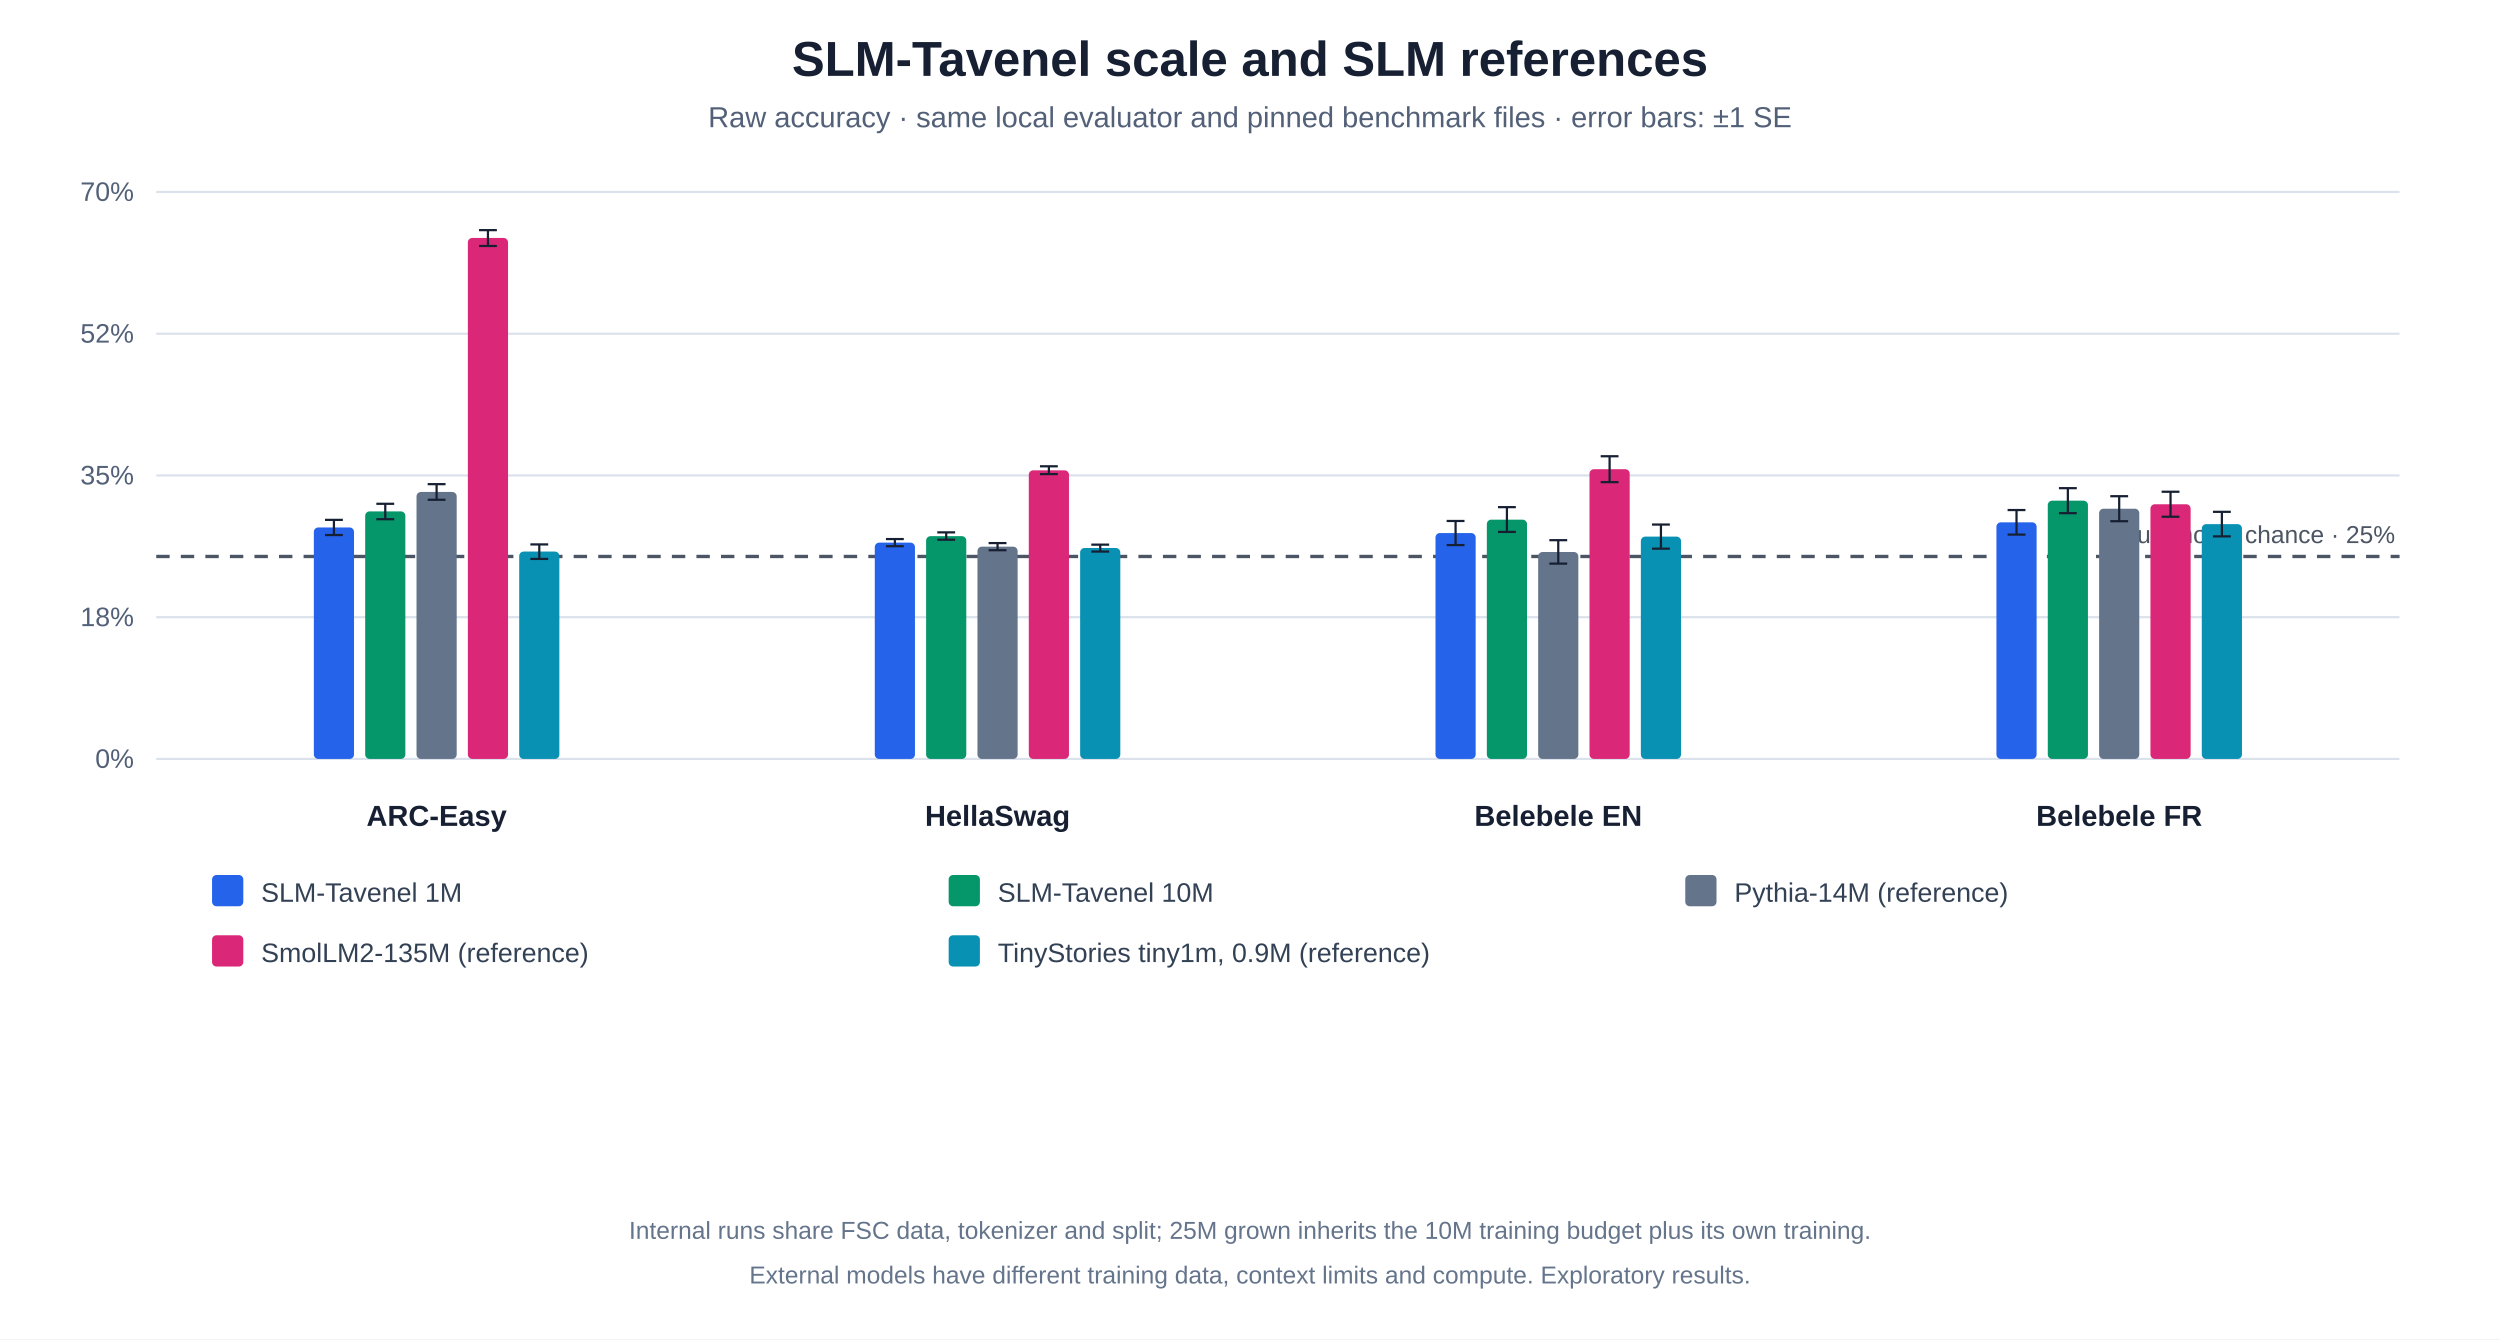
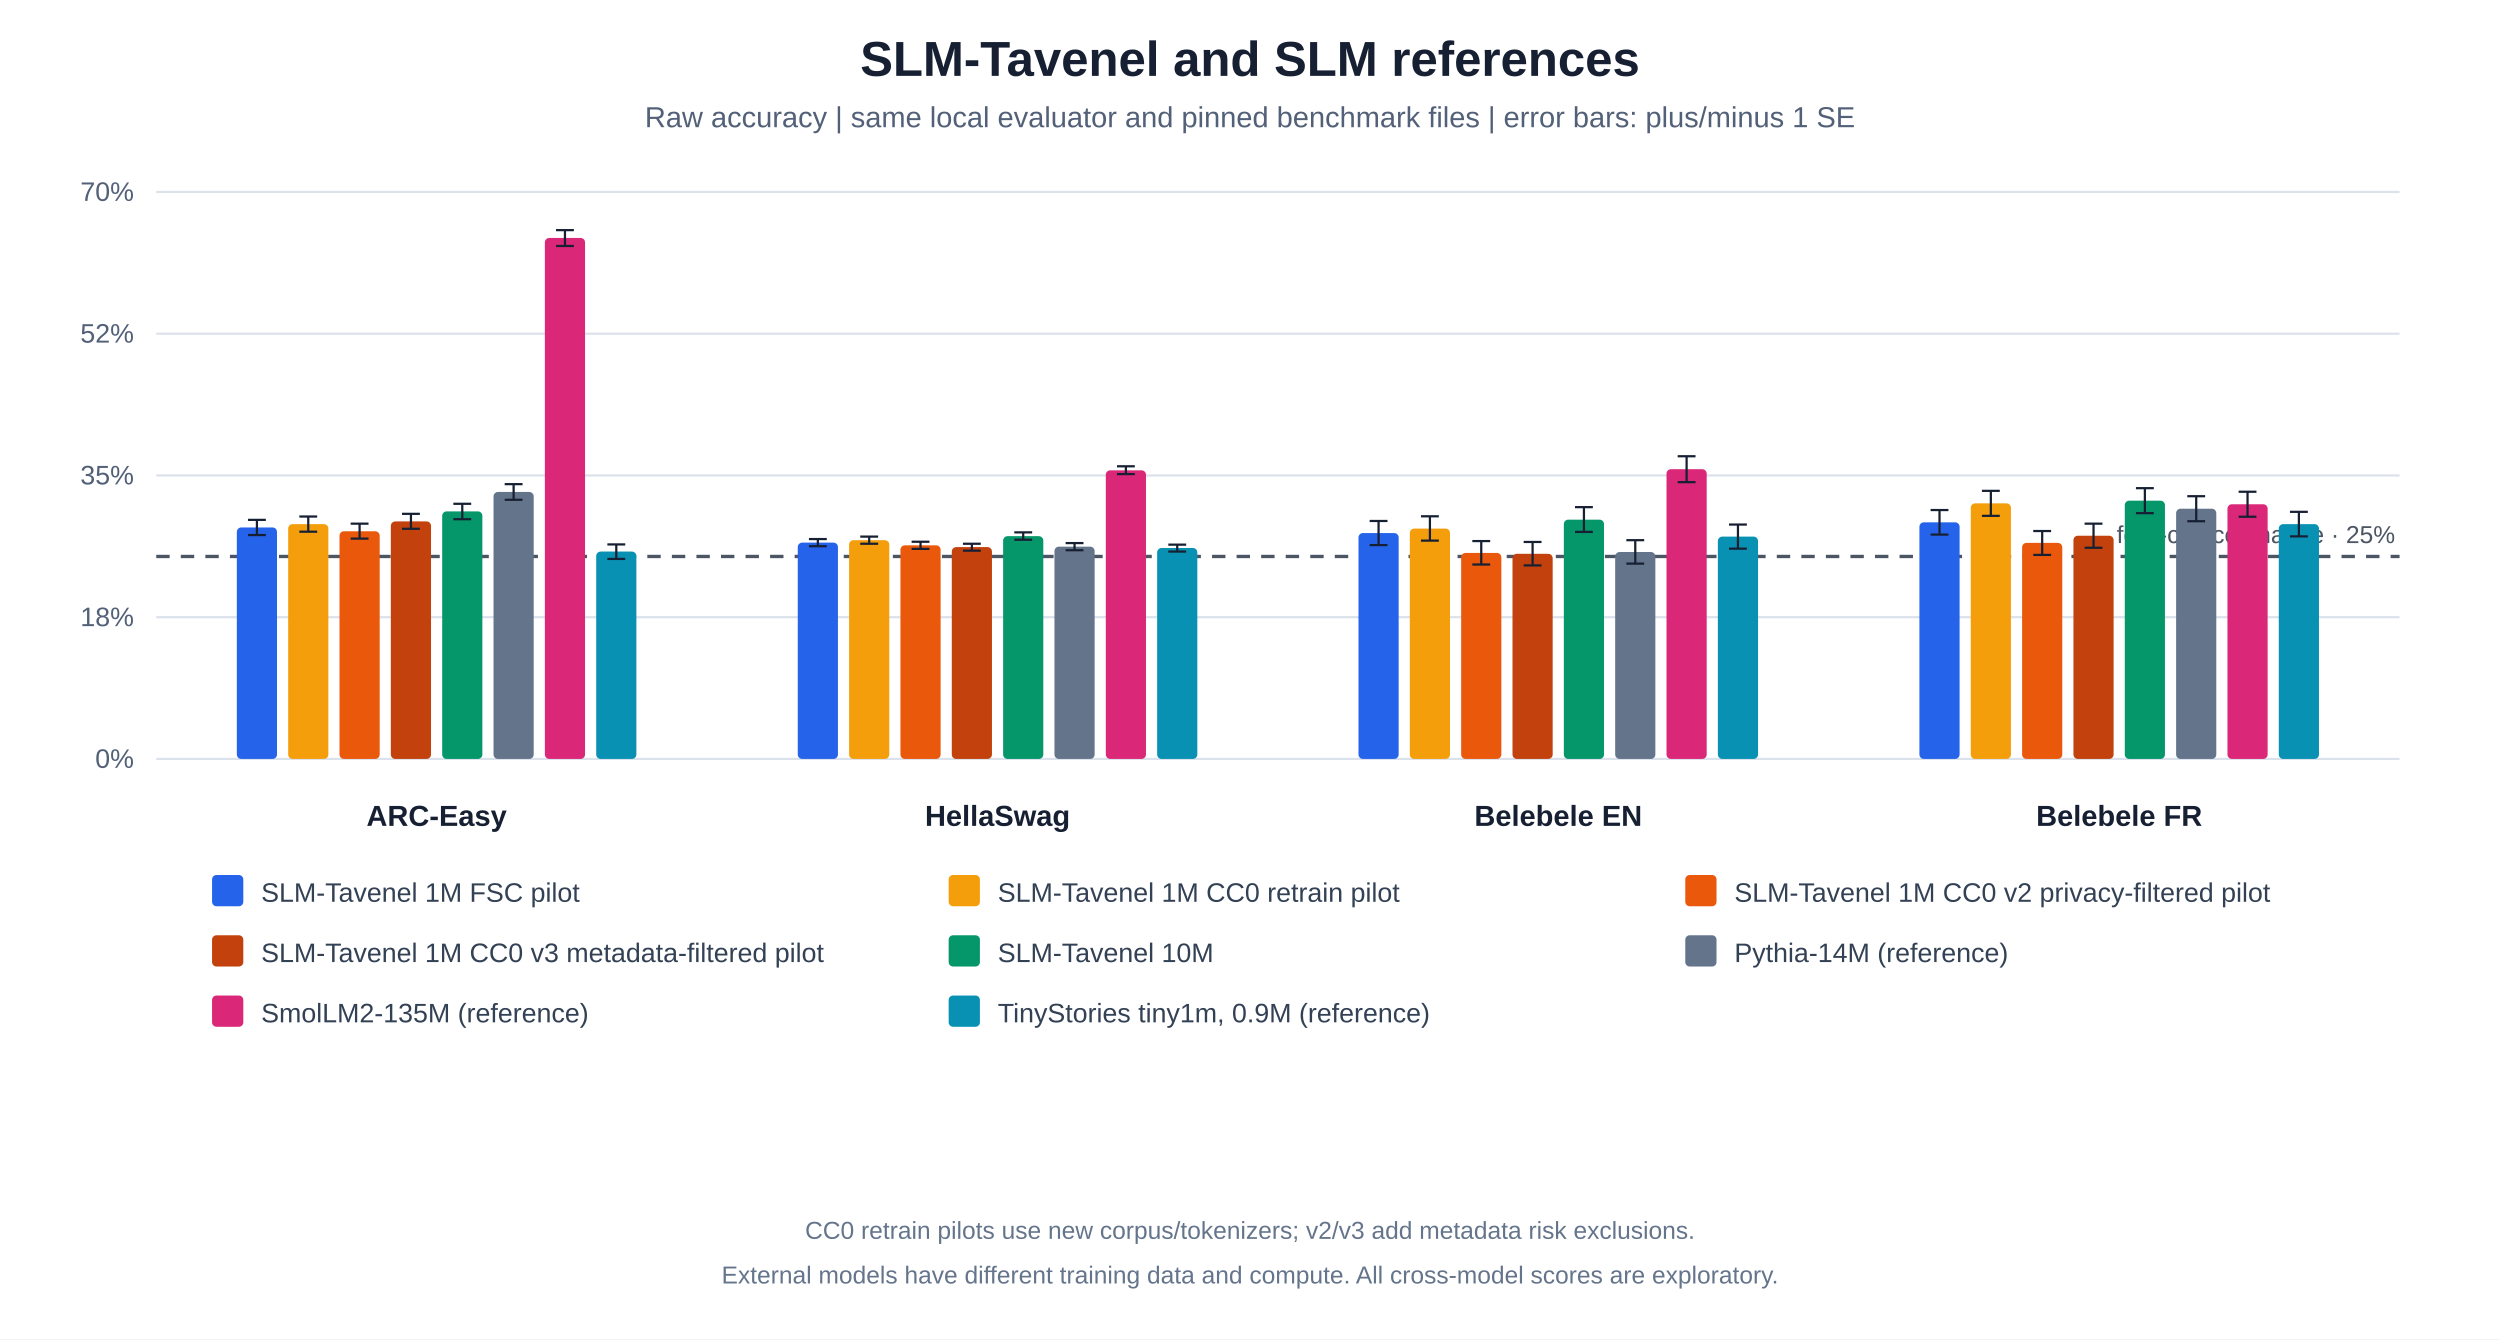
<svg xmlns="http://www.w3.org/2000/svg" viewBox="0 0 1120 600" role="img" aria-labelledby="title desc">
  <rect width="100%" height="100%" fill="#ffffff" />
-   <text x="560" y="34" text-anchor="middle" font-family="Arial,sans-serif" font-size="22" font-weight="700" fill="#172033">SLM-Tavenel scale and SLM references</text>
-   <text x="560" y="57" text-anchor="middle" font-family="Arial,sans-serif" font-size="13" fill="#526078">Raw accuracy · same local evaluator and pinned benchmark files · error bars: ±1 SE</text>
+   <text x="560" y="34" text-anchor="middle" font-family="Arial,sans-serif" font-size="22" font-weight="700" fill="#172033">SLM-Tavenel and SLM references</text>
+   <text x="560" y="57" text-anchor="middle" font-family="Arial,sans-serif" font-size="13" fill="#526078">Raw accuracy | same local evaluator and pinned benchmark files | error bars: plus/minus 1 SE</text>
  <line x1="70" y1="340.0" x2="1075" y2="340.0" stroke="#dce2eb" />
  <text x="60" y="344.0" text-anchor="end" font-family="Arial,sans-serif" font-size="12" fill="#526078">0%</text>
  <line x1="70" y1="276.5" x2="1075" y2="276.5" stroke="#dce2eb" />
  <text x="60" y="280.5" text-anchor="end" font-family="Arial,sans-serif" font-size="12" fill="#526078">18%</text>
  <line x1="70" y1="213.0" x2="1075" y2="213.0" stroke="#dce2eb" />
  <text x="60" y="217.0" text-anchor="end" font-family="Arial,sans-serif" font-size="12" fill="#526078">35%</text>
  <line x1="70" y1="149.5" x2="1075" y2="149.5" stroke="#dce2eb" />
  <text x="60" y="153.5" text-anchor="end" font-family="Arial,sans-serif" font-size="12" fill="#526078">52%</text>
  <line x1="70" y1="86.0" x2="1075" y2="86.0" stroke="#dce2eb" />
  <text x="60" y="90.0" text-anchor="end" font-family="Arial,sans-serif" font-size="12" fill="#526078">70%</text>
  <line x1="70" y1="249.3" x2="1075" y2="249.3" stroke="#4b5563" stroke-width="1.5" stroke-dasharray="6 5" />
  <text x="1073" y="243.3" text-anchor="end" font-family="Arial,sans-serif" font-size="11" fill="#4b5563">four-choice chance · 25%</text>
-   <rect x="140.6" y="236.3" width="18" height="103.7" rx="2" fill="#2563eb" />
-   <line x1="149.6" y1="232.9" x2="149.6" y2="239.7" stroke="#172033" stroke-width="1" />
-   <line x1="145.6" y1="232.9" x2="153.6" y2="232.9" stroke="#172033" />
-   <line x1="145.6" y1="239.7" x2="153.6" y2="239.7" stroke="#172033" />
-   <rect x="163.6" y="229.1" width="18" height="110.9" rx="2" fill="#059669" />
-   <line x1="172.6" y1="225.7" x2="172.6" y2="232.6" stroke="#172033" stroke-width="1" />
-   <line x1="168.6" y1="225.7" x2="176.6" y2="225.7" stroke="#172033" />
-   <line x1="168.6" y1="232.6" x2="176.6" y2="232.6" stroke="#172033" />
-   <rect x="186.6" y="220.4" width="18" height="119.6" rx="2" fill="#64748b" />
-   <line x1="195.6" y1="216.9" x2="195.6" y2="223.9" stroke="#172033" stroke-width="1" />
-   <line x1="191.6" y1="216.9" x2="199.6" y2="216.9" stroke="#172033" />
-   <line x1="191.6" y1="223.9" x2="199.6" y2="223.9" stroke="#172033" />
-   <rect x="209.6" y="106.6" width="18" height="233.4" rx="2" fill="#db2777" />
-   <line x1="218.6" y1="103.1" x2="218.6" y2="110.2" stroke="#172033" stroke-width="1" />
-   <line x1="214.6" y1="103.1" x2="222.6" y2="103.1" stroke="#172033" />
-   <line x1="214.6" y1="110.2" x2="222.6" y2="110.2" stroke="#172033" />
-   <rect x="232.6" y="247.1" width="18" height="92.9" rx="2" fill="#0891b2" />
-   <line x1="241.6" y1="243.9" x2="241.6" y2="250.4" stroke="#172033" stroke-width="1" />
-   <line x1="237.6" y1="243.9" x2="245.6" y2="243.9" stroke="#172033" />
-   <line x1="237.6" y1="250.4" x2="245.6" y2="250.4" stroke="#172033" />
+   <rect x="106.1" y="236.3" width="18" height="103.7" rx="2" fill="#2563eb" />
+   <line x1="115.1" y1="232.9" x2="115.1" y2="239.7" stroke="#172033" stroke-width="1" />
+   <line x1="111.1" y1="232.9" x2="119.1" y2="232.9" stroke="#172033" />
+   <line x1="111.1" y1="239.7" x2="119.1" y2="239.7" stroke="#172033" />
+   <rect x="129.1" y="234.8" width="18" height="105.2" rx="2" fill="#f59e0b" />
+   <line x1="138.1" y1="231.4" x2="138.1" y2="238.2" stroke="#172033" stroke-width="1" />
+   <line x1="134.1" y1="231.4" x2="142.1" y2="231.4" stroke="#172033" />
+   <line x1="134.1" y1="238.2" x2="142.1" y2="238.2" stroke="#172033" />
+   <rect x="152.1" y="238.0" width="18" height="102.0" rx="2" fill="#ea580c" />
+   <line x1="161.1" y1="234.6" x2="161.1" y2="241.3" stroke="#172033" stroke-width="1" />
+   <line x1="157.1" y1="234.6" x2="165.1" y2="234.6" stroke="#172033" />
+   <line x1="157.1" y1="241.3" x2="165.1" y2="241.3" stroke="#172033" />
+   <rect x="175.1" y="233.6" width="18" height="106.4" rx="2" fill="#c2410c" />
+   <line x1="184.1" y1="230.2" x2="184.1" y2="236.9" stroke="#172033" stroke-width="1" />
+   <line x1="180.1" y1="230.2" x2="188.1" y2="230.2" stroke="#172033" />
+   <line x1="180.1" y1="236.9" x2="188.1" y2="236.9" stroke="#172033" />
+   <rect x="198.1" y="229.1" width="18" height="110.9" rx="2" fill="#059669" />
+   <line x1="207.1" y1="225.7" x2="207.1" y2="232.6" stroke="#172033" stroke-width="1" />
+   <line x1="203.1" y1="225.7" x2="211.1" y2="225.7" stroke="#172033" />
+   <line x1="203.1" y1="232.6" x2="211.1" y2="232.6" stroke="#172033" />
+   <rect x="221.1" y="220.4" width="18" height="119.6" rx="2" fill="#64748b" />
+   <line x1="230.1" y1="216.9" x2="230.1" y2="223.9" stroke="#172033" stroke-width="1" />
+   <line x1="226.1" y1="216.9" x2="234.1" y2="216.9" stroke="#172033" />
+   <line x1="226.1" y1="223.9" x2="234.1" y2="223.9" stroke="#172033" />
+   <rect x="244.1" y="106.6" width="18" height="233.4" rx="2" fill="#db2777" />
+   <line x1="253.1" y1="103.1" x2="253.1" y2="110.2" stroke="#172033" stroke-width="1" />
+   <line x1="249.1" y1="103.1" x2="257.1" y2="103.1" stroke="#172033" />
+   <line x1="249.1" y1="110.2" x2="257.1" y2="110.2" stroke="#172033" />
+   <rect x="267.1" y="247.1" width="18" height="92.9" rx="2" fill="#0891b2" />
+   <line x1="276.1" y1="243.9" x2="276.1" y2="250.4" stroke="#172033" stroke-width="1" />
+   <line x1="272.1" y1="243.9" x2="280.1" y2="243.9" stroke="#172033" />
+   <line x1="272.1" y1="250.4" x2="280.1" y2="250.4" stroke="#172033" />
  <text x="195.6" y="370" text-anchor="middle" font-family="Arial,sans-serif" font-size="13" font-weight="600" fill="#172033">ARC-Easy</text>
-   <rect x="391.9" y="243.1" width="18" height="96.9" rx="2" fill="#2563eb" />
-   <line x1="400.9" y1="241.5" x2="400.9" y2="244.7" stroke="#172033" stroke-width="1" />
-   <line x1="396.9" y1="241.5" x2="404.9" y2="241.5" stroke="#172033" />
-   <line x1="396.9" y1="244.7" x2="404.9" y2="244.7" stroke="#172033" />
-   <rect x="414.9" y="240.2" width="18" height="99.8" rx="2" fill="#059669" />
-   <line x1="423.9" y1="238.5" x2="423.9" y2="241.8" stroke="#172033" stroke-width="1" />
-   <line x1="419.9" y1="238.5" x2="427.9" y2="238.5" stroke="#172033" />
-   <line x1="419.9" y1="241.8" x2="427.9" y2="241.8" stroke="#172033" />
-   <rect x="437.9" y="244.9" width="18" height="95.1" rx="2" fill="#64748b" />
-   <line x1="446.9" y1="243.3" x2="446.9" y2="246.5" stroke="#172033" stroke-width="1" />
-   <line x1="442.9" y1="243.3" x2="450.9" y2="243.3" stroke="#172033" />
-   <line x1="442.9" y1="246.5" x2="450.9" y2="246.5" stroke="#172033" />
-   <rect x="460.9" y="210.7" width="18" height="129.3" rx="2" fill="#db2777" />
-   <line x1="469.9" y1="208.9" x2="469.9" y2="212.4" stroke="#172033" stroke-width="1" />
-   <line x1="465.9" y1="208.9" x2="473.9" y2="208.9" stroke="#172033" />
-   <line x1="465.9" y1="212.4" x2="473.9" y2="212.4" stroke="#172033" />
-   <rect x="483.9" y="245.5" width="18" height="94.5" rx="2" fill="#0891b2" />
-   <line x1="492.9" y1="244.0" x2="492.9" y2="247.1" stroke="#172033" stroke-width="1" />
-   <line x1="488.9" y1="244.0" x2="496.9" y2="244.0" stroke="#172033" />
-   <line x1="488.9" y1="247.1" x2="496.9" y2="247.1" stroke="#172033" />
+   <rect x="357.4" y="243.1" width="18" height="96.9" rx="2" fill="#2563eb" />
+   <line x1="366.4" y1="241.5" x2="366.4" y2="244.7" stroke="#172033" stroke-width="1" />
+   <line x1="362.4" y1="241.5" x2="370.4" y2="241.5" stroke="#172033" />
+   <line x1="362.4" y1="244.7" x2="370.4" y2="244.7" stroke="#172033" />
+   <rect x="380.4" y="242.0" width="18" height="98.0" rx="2" fill="#f59e0b" />
+   <line x1="389.4" y1="240.4" x2="389.4" y2="243.6" stroke="#172033" stroke-width="1" />
+   <line x1="385.4" y1="240.4" x2="393.4" y2="240.4" stroke="#172033" />
+   <line x1="385.4" y1="243.6" x2="393.4" y2="243.6" stroke="#172033" />
+   <rect x="403.4" y="244.3" width="18" height="95.7" rx="2" fill="#ea580c" />
+   <line x1="412.4" y1="242.7" x2="412.4" y2="245.9" stroke="#172033" stroke-width="1" />
+   <line x1="408.4" y1="242.7" x2="416.4" y2="242.7" stroke="#172033" />
+   <line x1="408.4" y1="245.9" x2="416.4" y2="245.9" stroke="#172033" />
+   <rect x="426.4" y="245.1" width="18" height="94.9" rx="2" fill="#c2410c" />
+   <line x1="435.4" y1="243.6" x2="435.4" y2="246.7" stroke="#172033" stroke-width="1" />
+   <line x1="431.4" y1="243.6" x2="439.4" y2="243.6" stroke="#172033" />
+   <line x1="431.4" y1="246.7" x2="439.4" y2="246.7" stroke="#172033" />
+   <rect x="449.4" y="240.2" width="18" height="99.8" rx="2" fill="#059669" />
+   <line x1="458.4" y1="238.5" x2="458.4" y2="241.8" stroke="#172033" stroke-width="1" />
+   <line x1="454.4" y1="238.5" x2="462.4" y2="238.5" stroke="#172033" />
+   <line x1="454.4" y1="241.8" x2="462.4" y2="241.8" stroke="#172033" />
+   <rect x="472.4" y="244.9" width="18" height="95.1" rx="2" fill="#64748b" />
+   <line x1="481.4" y1="243.3" x2="481.4" y2="246.5" stroke="#172033" stroke-width="1" />
+   <line x1="477.4" y1="243.3" x2="485.4" y2="243.3" stroke="#172033" />
+   <line x1="477.4" y1="246.5" x2="485.4" y2="246.5" stroke="#172033" />
+   <rect x="495.4" y="210.7" width="18" height="129.3" rx="2" fill="#db2777" />
+   <line x1="504.4" y1="208.9" x2="504.4" y2="212.4" stroke="#172033" stroke-width="1" />
+   <line x1="500.4" y1="208.9" x2="508.4" y2="208.9" stroke="#172033" />
+   <line x1="500.4" y1="212.4" x2="508.4" y2="212.4" stroke="#172033" />
+   <rect x="518.4" y="245.5" width="18" height="94.5" rx="2" fill="#0891b2" />
+   <line x1="527.4" y1="244.0" x2="527.4" y2="247.1" stroke="#172033" stroke-width="1" />
+   <line x1="523.4" y1="244.0" x2="531.4" y2="244.0" stroke="#172033" />
+   <line x1="523.4" y1="247.1" x2="531.4" y2="247.1" stroke="#172033" />
  <text x="446.9" y="370" text-anchor="middle" font-family="Arial,sans-serif" font-size="13" font-weight="600" fill="#172033">HellaSwag</text>
-   <rect x="643.1" y="238.8" width="18" height="101.2" rx="2" fill="#2563eb" />
-   <line x1="652.1" y1="233.4" x2="652.1" y2="244.2" stroke="#172033" stroke-width="1" />
-   <line x1="648.1" y1="233.4" x2="656.1" y2="233.4" stroke="#172033" />
-   <line x1="648.1" y1="244.2" x2="656.1" y2="244.2" stroke="#172033" />
-   <rect x="666.1" y="232.8" width="18" height="107.2" rx="2" fill="#059669" />
-   <line x1="675.1" y1="227.2" x2="675.1" y2="238.3" stroke="#172033" stroke-width="1" />
-   <line x1="671.1" y1="227.2" x2="679.1" y2="227.2" stroke="#172033" />
-   <line x1="671.1" y1="238.3" x2="679.1" y2="238.3" stroke="#172033" />
-   <rect x="689.1" y="247.3" width="18" height="92.7" rx="2" fill="#64748b" />
-   <line x1="698.1" y1="242.0" x2="698.1" y2="252.5" stroke="#172033" stroke-width="1" />
-   <line x1="694.1" y1="242.0" x2="702.1" y2="242.0" stroke="#172033" />
-   <line x1="694.1" y1="252.5" x2="702.1" y2="252.5" stroke="#172033" />
-   <rect x="712.1" y="210.2" width="18" height="129.8" rx="2" fill="#db2777" />
-   <line x1="721.1" y1="204.4" x2="721.1" y2="216.0" stroke="#172033" stroke-width="1" />
-   <line x1="717.1" y1="204.4" x2="725.1" y2="204.4" stroke="#172033" />
-   <line x1="717.1" y1="216.0" x2="725.1" y2="216.0" stroke="#172033" />
-   <rect x="735.1" y="240.4" width="18" height="99.6" rx="2" fill="#0891b2" />
-   <line x1="744.1" y1="235.0" x2="744.1" y2="245.8" stroke="#172033" stroke-width="1" />
-   <line x1="740.1" y1="235.0" x2="748.1" y2="235.0" stroke="#172033" />
-   <line x1="740.1" y1="245.8" x2="748.1" y2="245.8" stroke="#172033" />
+   <rect x="608.6" y="238.8" width="18" height="101.2" rx="2" fill="#2563eb" />
+   <line x1="617.6" y1="233.4" x2="617.6" y2="244.2" stroke="#172033" stroke-width="1" />
+   <line x1="613.6" y1="233.4" x2="621.6" y2="233.4" stroke="#172033" />
+   <line x1="613.6" y1="244.2" x2="621.6" y2="244.2" stroke="#172033" />
+   <rect x="631.6" y="236.8" width="18" height="103.2" rx="2" fill="#f59e0b" />
+   <line x1="640.6" y1="231.3" x2="640.6" y2="242.2" stroke="#172033" stroke-width="1" />
+   <line x1="636.6" y1="231.3" x2="644.6" y2="231.3" stroke="#172033" />
+   <line x1="636.6" y1="242.2" x2="644.6" y2="242.2" stroke="#172033" />
+   <rect x="654.6" y="247.7" width="18" height="92.3" rx="2" fill="#ea580c" />
+   <line x1="663.6" y1="242.4" x2="663.6" y2="252.9" stroke="#172033" stroke-width="1" />
+   <line x1="659.6" y1="242.4" x2="667.6" y2="242.4" stroke="#172033" />
+   <line x1="659.6" y1="252.9" x2="667.6" y2="252.9" stroke="#172033" />
+   <rect x="677.6" y="248.1" width="18" height="91.9" rx="2" fill="#c2410c" />
+   <line x1="686.6" y1="242.8" x2="686.6" y2="253.3" stroke="#172033" stroke-width="1" />
+   <line x1="682.6" y1="242.8" x2="690.6" y2="242.8" stroke="#172033" />
+   <line x1="682.6" y1="253.3" x2="690.6" y2="253.3" stroke="#172033" />
+   <rect x="700.6" y="232.8" width="18" height="107.2" rx="2" fill="#059669" />
+   <line x1="709.6" y1="227.2" x2="709.6" y2="238.3" stroke="#172033" stroke-width="1" />
+   <line x1="705.6" y1="227.2" x2="713.6" y2="227.2" stroke="#172033" />
+   <line x1="705.6" y1="238.3" x2="713.6" y2="238.3" stroke="#172033" />
+   <rect x="723.6" y="247.3" width="18" height="92.7" rx="2" fill="#64748b" />
+   <line x1="732.6" y1="242.0" x2="732.6" y2="252.5" stroke="#172033" stroke-width="1" />
+   <line x1="728.6" y1="242.0" x2="736.6" y2="242.0" stroke="#172033" />
+   <line x1="728.6" y1="252.5" x2="736.6" y2="252.5" stroke="#172033" />
+   <rect x="746.6" y="210.2" width="18" height="129.8" rx="2" fill="#db2777" />
+   <line x1="755.6" y1="204.4" x2="755.6" y2="216.0" stroke="#172033" stroke-width="1" />
+   <line x1="751.6" y1="204.4" x2="759.6" y2="204.4" stroke="#172033" />
+   <line x1="751.6" y1="216.0" x2="759.6" y2="216.0" stroke="#172033" />
+   <rect x="769.6" y="240.4" width="18" height="99.6" rx="2" fill="#0891b2" />
+   <line x1="778.6" y1="235.0" x2="778.6" y2="245.8" stroke="#172033" stroke-width="1" />
+   <line x1="774.6" y1="235.0" x2="782.6" y2="235.0" stroke="#172033" />
+   <line x1="774.6" y1="245.8" x2="782.6" y2="245.8" stroke="#172033" />
  <text x="698.1" y="370" text-anchor="middle" font-family="Arial,sans-serif" font-size="13" font-weight="600" fill="#172033">Belebele EN</text>
-   <rect x="894.4" y="234.0" width="18" height="106.0" rx="2" fill="#2563eb" />
-   <line x1="903.4" y1="228.5" x2="903.4" y2="239.5" stroke="#172033" stroke-width="1" />
-   <line x1="899.4" y1="228.5" x2="907.4" y2="228.5" stroke="#172033" />
-   <line x1="899.4" y1="239.5" x2="907.4" y2="239.5" stroke="#172033" />
-   <rect x="917.4" y="224.3" width="18" height="115.7" rx="2" fill="#059669" />
-   <line x1="926.4" y1="218.7" x2="926.4" y2="229.9" stroke="#172033" stroke-width="1" />
-   <line x1="922.4" y1="218.7" x2="930.4" y2="218.7" stroke="#172033" />
-   <line x1="922.4" y1="229.9" x2="930.4" y2="229.9" stroke="#172033" />
-   <rect x="940.4" y="227.9" width="18" height="112.1" rx="2" fill="#64748b" />
-   <line x1="949.4" y1="222.3" x2="949.4" y2="233.5" stroke="#172033" stroke-width="1" />
-   <line x1="945.4" y1="222.3" x2="953.4" y2="222.3" stroke="#172033" />
-   <line x1="945.4" y1="233.5" x2="953.4" y2="233.5" stroke="#172033" />
-   <rect x="963.4" y="225.9" width="18" height="114.1" rx="2" fill="#db2777" />
-   <line x1="972.4" y1="220.3" x2="972.4" y2="231.5" stroke="#172033" stroke-width="1" />
-   <line x1="968.4" y1="220.3" x2="976.4" y2="220.3" stroke="#172033" />
-   <line x1="968.4" y1="231.5" x2="976.4" y2="231.5" stroke="#172033" />
-   <rect x="986.4" y="234.8" width="18" height="105.2" rx="2" fill="#0891b2" />
-   <line x1="995.4" y1="229.3" x2="995.4" y2="240.3" stroke="#172033" stroke-width="1" />
-   <line x1="991.4" y1="229.3" x2="999.4" y2="229.3" stroke="#172033" />
-   <line x1="991.4" y1="240.3" x2="999.4" y2="240.3" stroke="#172033" />
+   <rect x="859.9" y="234.0" width="18" height="106.0" rx="2" fill="#2563eb" />
+   <line x1="868.9" y1="228.5" x2="868.9" y2="239.5" stroke="#172033" stroke-width="1" />
+   <line x1="864.9" y1="228.5" x2="872.9" y2="228.5" stroke="#172033" />
+   <line x1="864.9" y1="239.5" x2="872.9" y2="239.5" stroke="#172033" />
+   <rect x="882.9" y="225.5" width="18" height="114.5" rx="2" fill="#f59e0b" />
+   <line x1="891.9" y1="219.9" x2="891.9" y2="231.1" stroke="#172033" stroke-width="1" />
+   <line x1="887.9" y1="219.9" x2="895.9" y2="219.9" stroke="#172033" />
+   <line x1="887.9" y1="231.1" x2="895.9" y2="231.1" stroke="#172033" />
+   <rect x="905.9" y="243.2" width="18" height="96.8" rx="2" fill="#ea580c" />
+   <line x1="914.9" y1="237.9" x2="914.9" y2="248.6" stroke="#172033" stroke-width="1" />
+   <line x1="910.9" y1="237.9" x2="918.9" y2="237.9" stroke="#172033" />
+   <line x1="910.9" y1="248.6" x2="918.9" y2="248.6" stroke="#172033" />
+   <rect x="928.9" y="240.0" width="18" height="100.0" rx="2" fill="#c2410c" />
+   <line x1="937.9" y1="234.6" x2="937.9" y2="245.4" stroke="#172033" stroke-width="1" />
+   <line x1="933.9" y1="234.6" x2="941.9" y2="234.6" stroke="#172033" />
+   <line x1="933.9" y1="245.4" x2="941.9" y2="245.4" stroke="#172033" />
+   <rect x="951.9" y="224.3" width="18" height="115.7" rx="2" fill="#059669" />
+   <line x1="960.9" y1="218.7" x2="960.9" y2="229.9" stroke="#172033" stroke-width="1" />
+   <line x1="956.9" y1="218.7" x2="964.9" y2="218.7" stroke="#172033" />
+   <line x1="956.9" y1="229.9" x2="964.9" y2="229.9" stroke="#172033" />
+   <rect x="974.9" y="227.9" width="18" height="112.1" rx="2" fill="#64748b" />
+   <line x1="983.9" y1="222.3" x2="983.9" y2="233.5" stroke="#172033" stroke-width="1" />
+   <line x1="979.9" y1="222.3" x2="987.9" y2="222.3" stroke="#172033" />
+   <line x1="979.9" y1="233.5" x2="987.9" y2="233.5" stroke="#172033" />
+   <rect x="997.9" y="225.9" width="18" height="114.1" rx="2" fill="#db2777" />
+   <line x1="1006.9" y1="220.3" x2="1006.9" y2="231.5" stroke="#172033" stroke-width="1" />
+   <line x1="1002.9" y1="220.3" x2="1010.9" y2="220.3" stroke="#172033" />
+   <line x1="1002.9" y1="231.5" x2="1010.9" y2="231.5" stroke="#172033" />
+   <rect x="1020.9" y="234.8" width="18" height="105.2" rx="2" fill="#0891b2" />
+   <line x1="1029.9" y1="229.3" x2="1029.9" y2="240.3" stroke="#172033" stroke-width="1" />
+   <line x1="1025.9" y1="229.3" x2="1033.9" y2="229.3" stroke="#172033" />
+   <line x1="1025.9" y1="240.3" x2="1033.9" y2="240.3" stroke="#172033" />
  <text x="949.4" y="370" text-anchor="middle" font-family="Arial,sans-serif" font-size="13" font-weight="600" fill="#172033">Belebele FR</text>
  <rect x="95" y="392" width="14" height="14" rx="2" fill="#2563eb" />
-   <text x="117" y="404" font-family="Arial,sans-serif" font-size="12" fill="#334155">SLM-Tavenel 1M</text>
-   <rect x="425" y="392" width="14" height="14" rx="2" fill="#059669" />
-   <text x="447" y="404" font-family="Arial,sans-serif" font-size="12" fill="#334155">SLM-Tavenel 10M</text>
-   <rect x="755" y="392" width="14" height="14" rx="2" fill="#64748b" />
-   <text x="777" y="404" font-family="Arial,sans-serif" font-size="12" fill="#334155">Pythia-14M (reference)</text>
-   <rect x="95" y="419" width="14" height="14" rx="2" fill="#db2777" />
-   <text x="117" y="431" font-family="Arial,sans-serif" font-size="12" fill="#334155">SmolLM2-135M (reference)</text>
-   <rect x="425" y="419" width="14" height="14" rx="2" fill="#0891b2" />
-   <text x="447" y="431" font-family="Arial,sans-serif" font-size="12" fill="#334155">TinyStories tiny1m, 0.9M (reference)</text>
-   <text x="560" y="555" text-anchor="middle" font-family="Arial,sans-serif" font-size="11" fill="#64748b">Internal runs share FSC data, tokenizer and split; 25M grown inherits the 10M training budget plus its own training.</text>
-   <text x="560" y="575" text-anchor="middle" font-family="Arial,sans-serif" font-size="11" fill="#64748b">External models have different training data, context limits and compute. Exploratory results.</text>
+   <text x="117" y="404" font-family="Arial,sans-serif" font-size="12" fill="#334155">SLM-Tavenel 1M FSC pilot</text>
+   <rect x="425" y="392" width="14" height="14" rx="2" fill="#f59e0b" />
+   <text x="447" y="404" font-family="Arial,sans-serif" font-size="12" fill="#334155">SLM-Tavenel 1M CC0 retrain pilot</text>
+   <rect x="755" y="392" width="14" height="14" rx="2" fill="#ea580c" />
+   <text x="777" y="404" font-family="Arial,sans-serif" font-size="12" fill="#334155">SLM-Tavenel 1M CC0 v2 privacy-filtered pilot</text>
+   <rect x="95" y="419" width="14" height="14" rx="2" fill="#c2410c" />
+   <text x="117" y="431" font-family="Arial,sans-serif" font-size="12" fill="#334155">SLM-Tavenel 1M CC0 v3 metadata-filtered pilot</text>
+   <rect x="425" y="419" width="14" height="14" rx="2" fill="#059669" />
+   <text x="447" y="431" font-family="Arial,sans-serif" font-size="12" fill="#334155">SLM-Tavenel 10M</text>
+   <rect x="755" y="419" width="14" height="14" rx="2" fill="#64748b" />
+   <text x="777" y="431" font-family="Arial,sans-serif" font-size="12" fill="#334155">Pythia-14M (reference)</text>
+   <rect x="95" y="446" width="14" height="14" rx="2" fill="#db2777" />
+   <text x="117" y="458" font-family="Arial,sans-serif" font-size="12" fill="#334155">SmolLM2-135M (reference)</text>
+   <rect x="425" y="446" width="14" height="14" rx="2" fill="#0891b2" />
+   <text x="447" y="458" font-family="Arial,sans-serif" font-size="12" fill="#334155">TinyStories tiny1m, 0.9M (reference)</text>
+   <text x="560" y="555" text-anchor="middle" font-family="Arial,sans-serif" font-size="11" fill="#64748b">CC0 retrain pilots use new corpus/tokenizers; v2/v3 add metadata risk exclusions.</text>
+   <text x="560" y="575" text-anchor="middle" font-family="Arial,sans-serif" font-size="11" fill="#64748b">External models have different training data and compute. All cross-model scores are exploratory.</text>
</svg>
